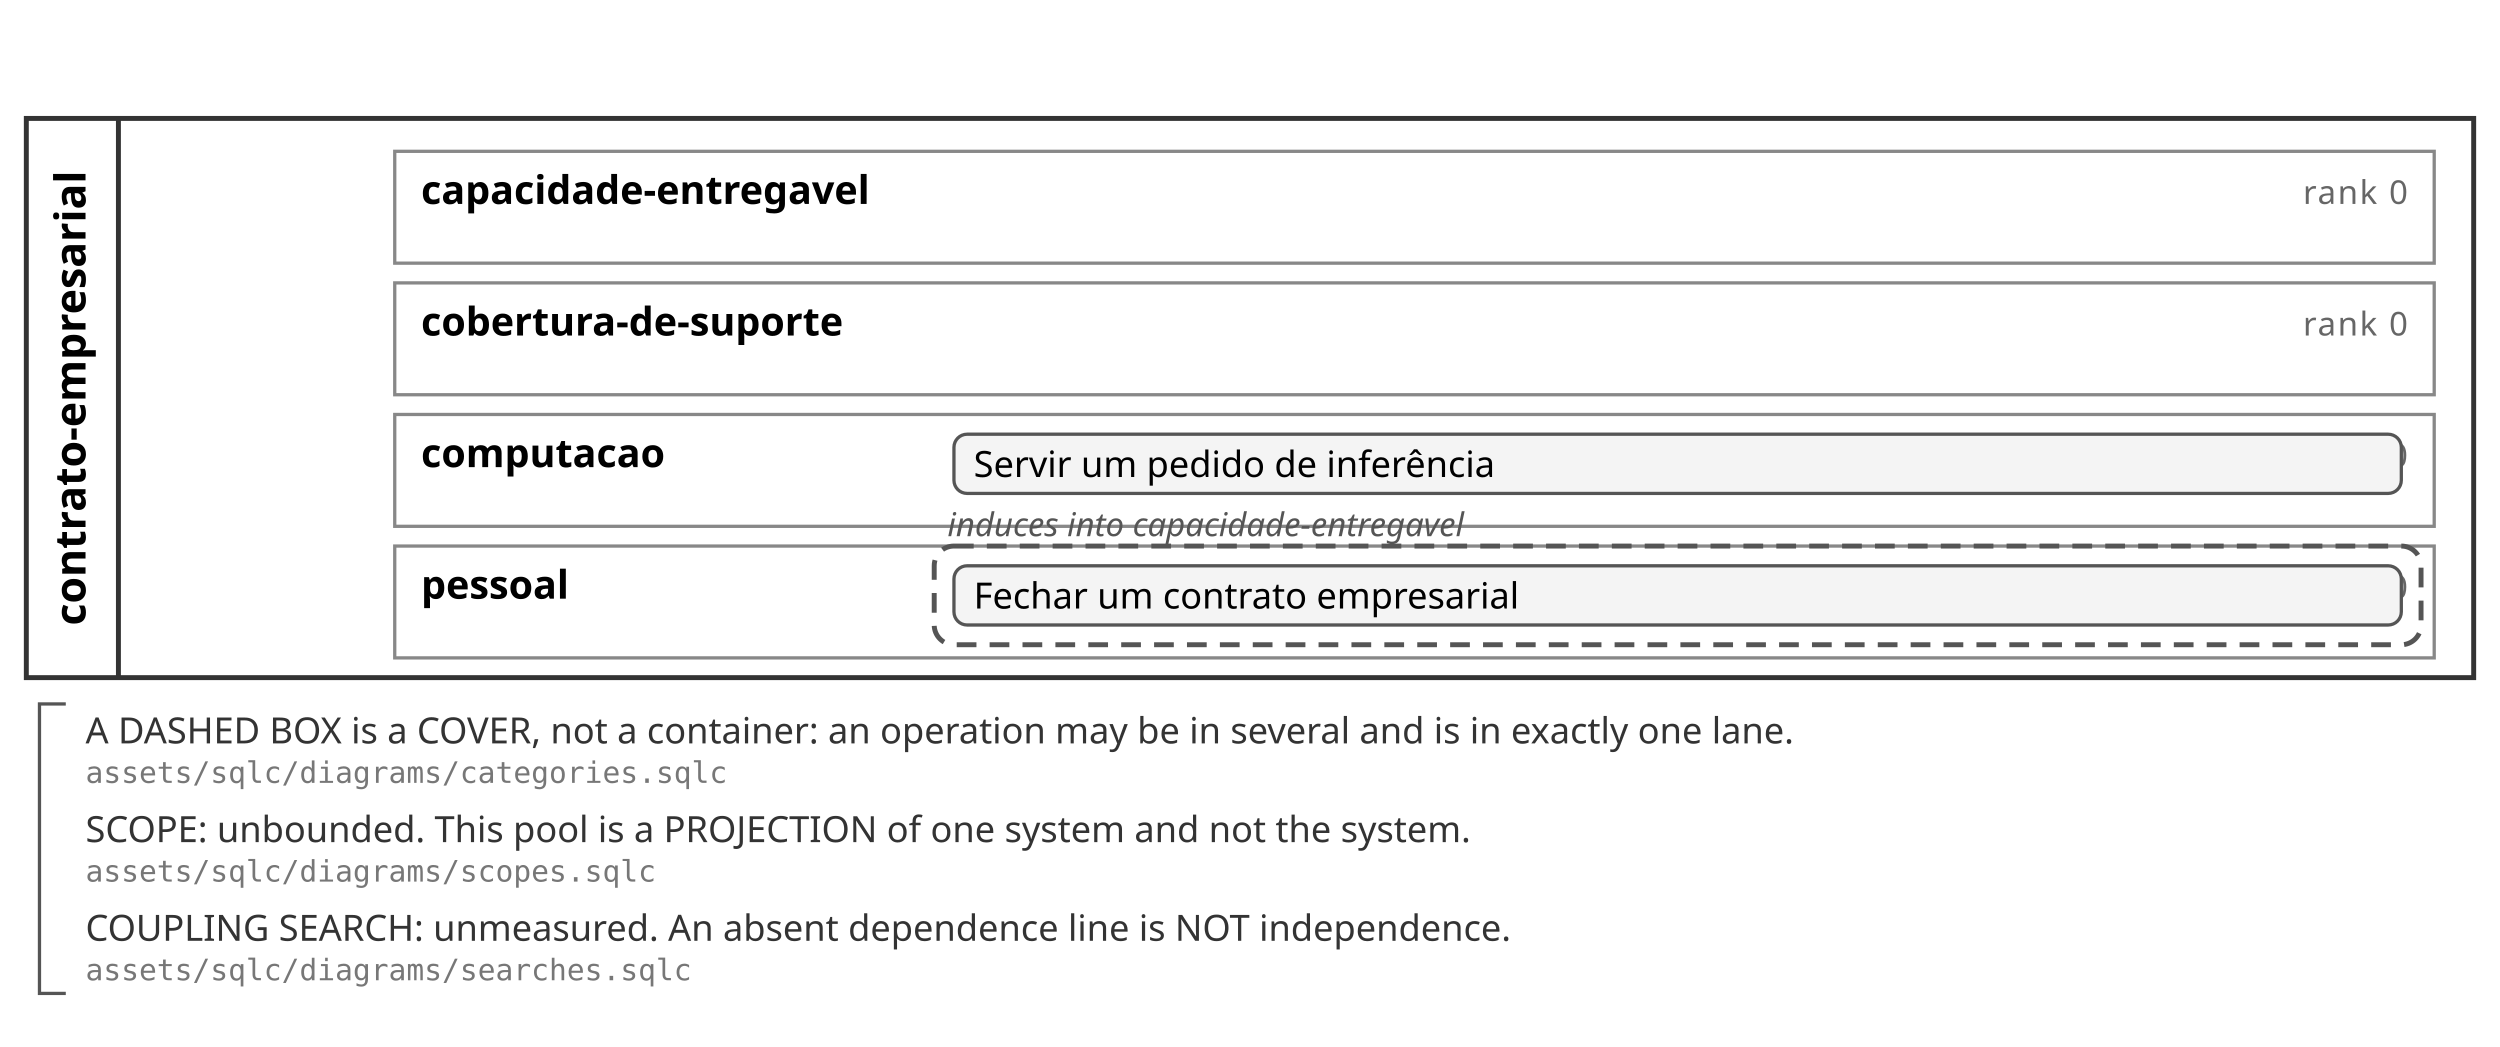
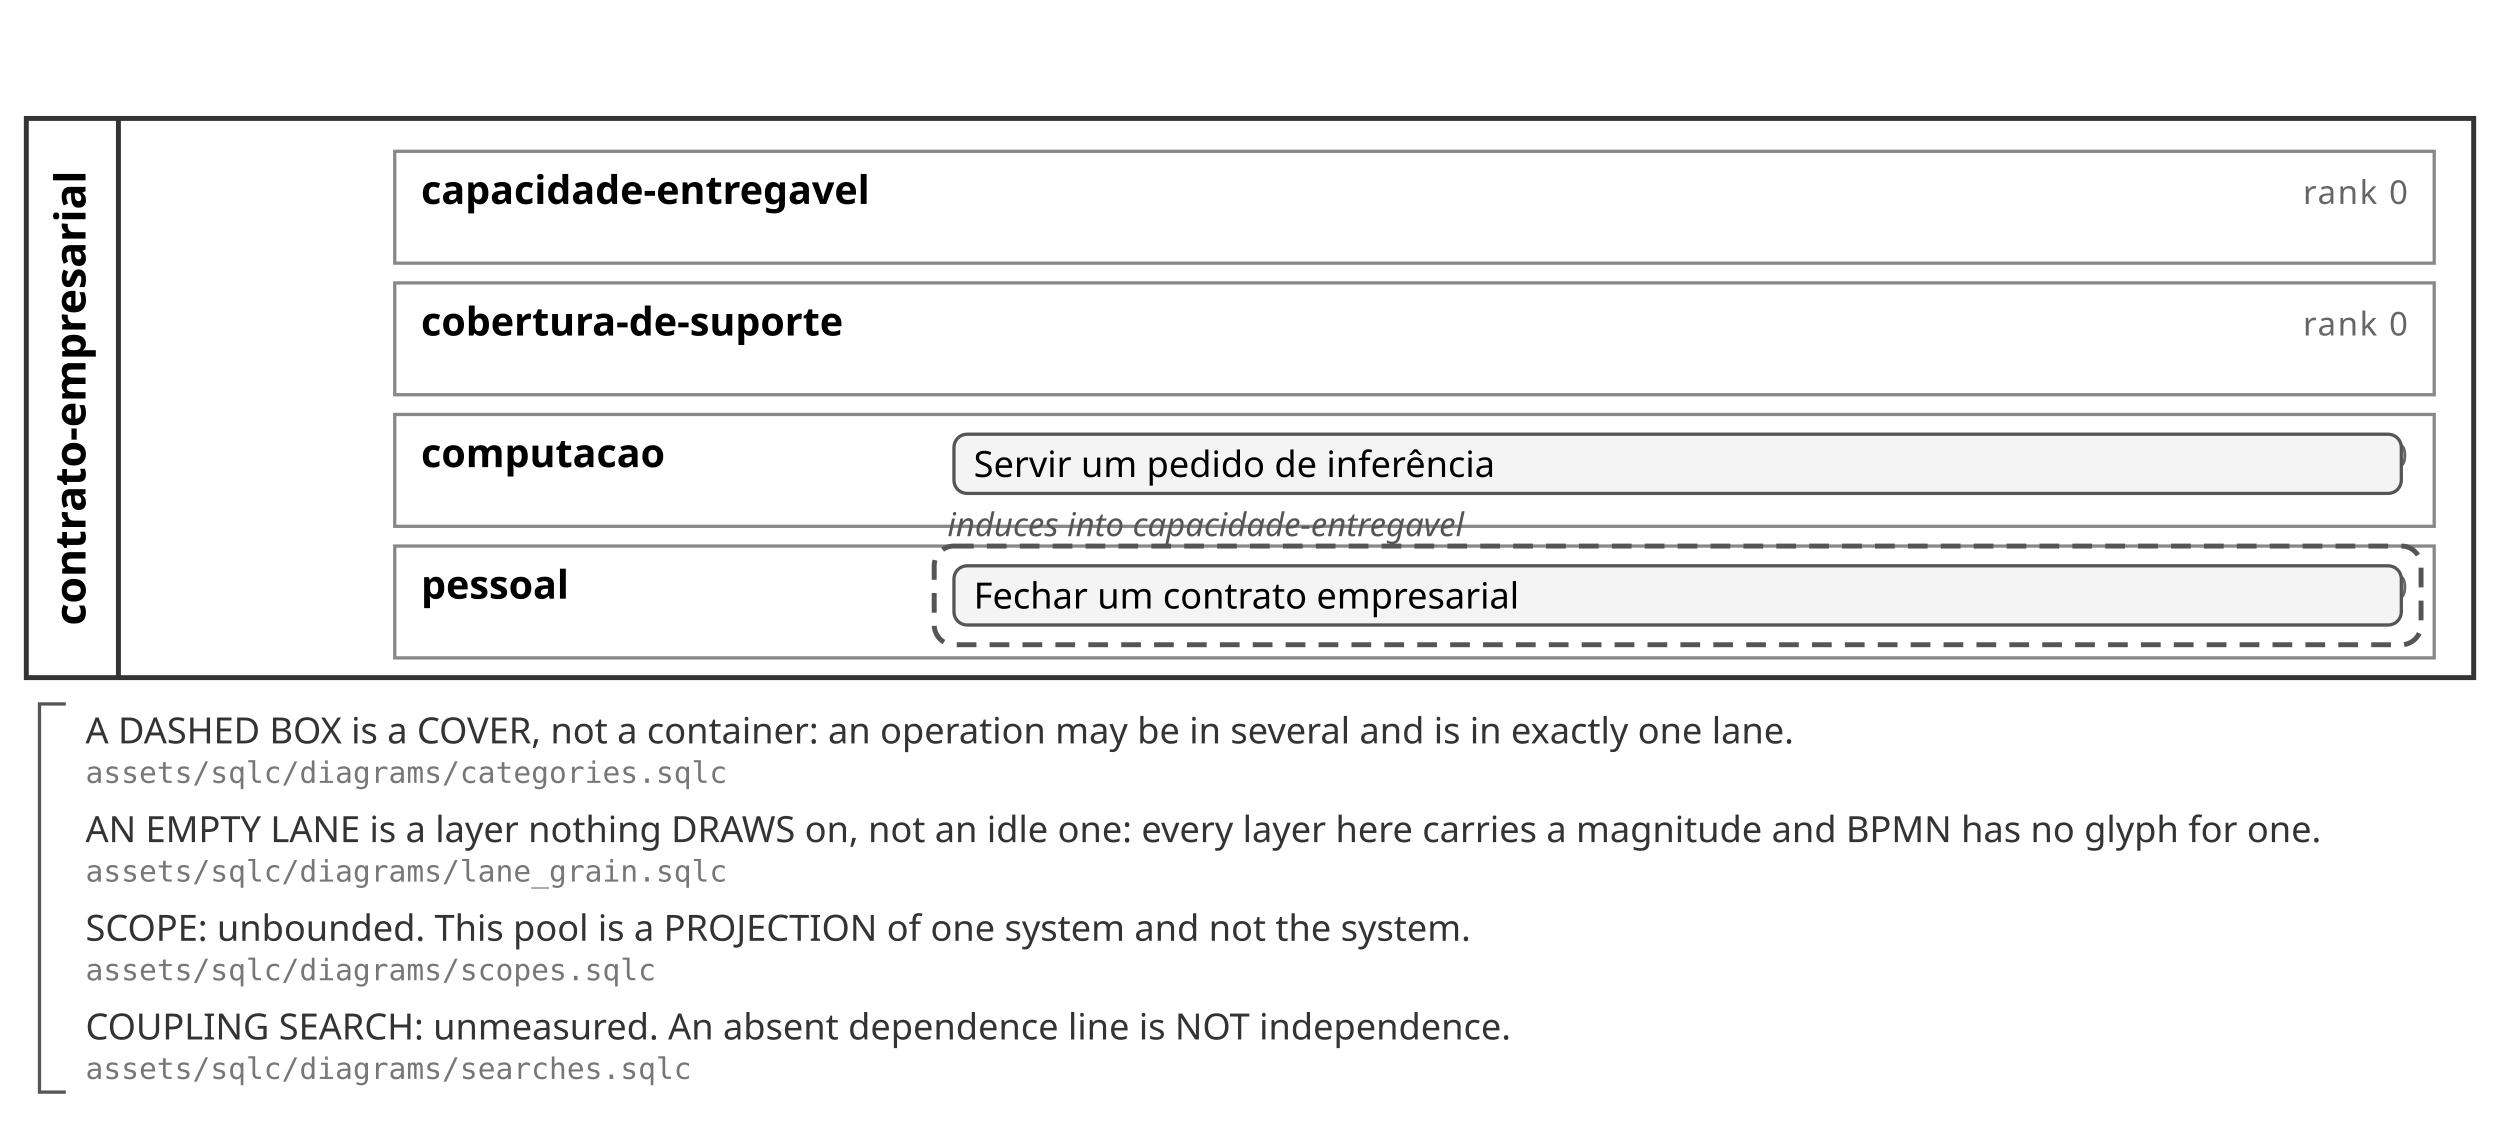
- <svg xmlns="http://www.w3.org/2000/svg" viewBox="0 0 760 318" width="760">
+ <svg xmlns="http://www.w3.org/2000/svg" viewBox="0 0 760 348" width="760">
  <style>.poolBox{fill:none;stroke:#333;stroke-width:1.5} .laneBox{fill:none;stroke:#888} .activity{fill:#f4f4f4;stroke:#555} .task{stroke-width:1} .callActivity{stroke-width:3.5} .subProcess{stroke-width:1} .marker{fill:none;stroke:#555;stroke-width:1} .laneName{font:12px sans-serif;font-weight:600} .nodeName{font:11px sans-serif} .poolName{font:13px sans-serif;font-weight:700} .rankName{font:10px sans-serif;fill:#666;letter-spacing:.5px} .refuted{stroke:#b00;stroke-width:2.5} .coverName{font:10px sans-serif;fill:#888} .groupBox{fill:none;stroke:#555;stroke-width:1.5;stroke-dasharray:6 4} .groupName{font:10px sans-serif;fill:#555;font-style:italic} .depLine{fill:none;stroke:#555;stroke-width:1.2;stroke-dasharray:3 3} .noteBox{fill:none;stroke:#555;stroke-width:1} .noteText{font:11px sans-serif;fill:#333} .noteCite{font:9px monospace;fill:#777}</style>
  <defs>
    <marker id="depArrow" viewBox="0 0 8 8" refX="7" refY="4" markerWidth="7" markerHeight="7" orient="auto">
      <path d="M0 0 L8 4 L0 8" fill="none" stroke="#555" />
    </marker>
  </defs>
  <g class="pool" data-filing="contrato-empresarial" id="pool-contrato-empresarial">
    <rect id="pool-contrato-empresarial-box" x="8" y="36" width="744" height="170" class="poolBox" />
    <path id="pool-contrato-empresarial-band" d="M36 36 v170" class="poolBox" />
    <text id="pool-contrato-empresarial-name" transform="translate(26,121) rotate(-90)" text-anchor="middle" class="poolName">contrato-empresarial</text>
  </g>
  <g class="lane" data-layer="capacidade-entregavel" data-rank="0" id="lane_contrato-empresarial_capacidade-entregavel">
    <rect id="lane_contrato-empresarial_capacidade-entregavel-box" x="120" y="46" width="620" height="34" class="laneBox" />
    <text id="lane_contrato-empresarial_capacidade-entregavel-name" x="128" y="62" class="laneName">capacidade-entregavel</text>
    <text id="lane_contrato-empresarial_capacidade-entregavel-rank" x="732" y="62" class="rankName" text-anchor="end">rank 0</text>
  </g>
  <g class="lane" data-layer="cobertura-de-suporte" data-rank="0" id="lane_contrato-empresarial_cobertura-de-suporte">
    <rect id="lane_contrato-empresarial_cobertura-de-suporte-box" x="120" y="86" width="620" height="34" class="laneBox" />
    <text id="lane_contrato-empresarial_cobertura-de-suporte-name" x="128" y="102" class="laneName">cobertura-de-suporte</text>
    <text id="lane_contrato-empresarial_cobertura-de-suporte-rank" x="732" y="102" class="rankName" text-anchor="end">rank 0</text>
  </g>
  <g class="lane" data-layer="computacao" data-rank="0" id="lane_contrato-empresarial_computacao">
    <rect id="lane_contrato-empresarial_computacao-box" x="120" y="126" width="620" height="34" class="laneBox" />
    <text id="lane_contrato-empresarial_computacao-name" x="128" y="142" class="laneName">computacao</text>
    <text id="lane_contrato-empresarial_computacao-rank" x="732" y="142" class="rankName" text-anchor="end">rank 0</text>
    <g class="node" data-id="task_contrato-empresarial_Servir_um_pedido_de_infer_ncia" data-kind="task" id="task_contrato-empresarial_Servir_um_pedido_de_infer_ncia">
      <rect id="task_contrato-empresarial_Servir_um_pedido_de_infer_ncia-box" x="290" y="132" width="440" height="18" rx="4" class="activity task" />
      <text id="task_contrato-empresarial_Servir_um_pedido_de_infer_ncia-name" x="296" y="145" class="nodeName">Servir um pedido de inferência</text>
    </g>
  </g>
  <g class="lane" data-layer="pessoal" data-rank="0" id="lane_contrato-empresarial_pessoal">
    <rect id="lane_contrato-empresarial_pessoal-box" x="120" y="166" width="620" height="34" class="laneBox" />
    <text id="lane_contrato-empresarial_pessoal-name" x="128" y="182" class="laneName">pessoal</text>
    <text id="lane_contrato-empresarial_pessoal-rank" x="732" y="182" class="rankName" text-anchor="end">rank 0</text>
    <g class="node" data-id="task_contrato-empresarial_Fechar_um_contrato_empresarial" data-kind="task" id="task_contrato-empresarial_Fechar_um_contrato_empresarial">
      <rect id="task_contrato-empresarial_Fechar_um_contrato_empresarial-box" x="290" y="172" width="440" height="18" rx="4" class="activity task" />
      <text id="task_contrato-empresarial_Fechar_um_contrato_empresarial-name" x="296" y="185" class="nodeName">Fechar um contrato empresarial</text>
    </g>
  </g>
  <g class="group" data-category="capacidade-entregavel" id="cover-capacidade-entregavel">
    <rect id="cover-capacidade-entregavel-box" x="284" y="166" width="452" height="30" rx="6" class="groupBox" />
    <text id="cover-capacidade-entregavel-name" x="288" y="163" class="groupName">induces into capacidade-entregavel</text>
  </g>
  <g class="note" id="legend">
-     <path id="legend-bracket" d="M20 214 h-8 v88 h8" class="noteBox" />
+     <path id="legend-bracket" d="M20 214 h-8 v118 h8" class="noteBox" />
    <text id="legend-0-says" x="26" y="226" class="noteText">A DASHED BOX is a COVER, not a container: an operation may be in several and is in exactly one lane.</text>
    <text id="legend-0-source" x="26" y="238" class="noteCite">assets/sqlc/diagrams/categories.sqlc</text>
-     <text id="legend-1-says" x="26" y="256" class="noteText">SCOPE: unbounded. This pool is a PROJECTION of one system and not the system.</text>
-     <text id="legend-1-source" x="26" y="268" class="noteCite">assets/sqlc/diagrams/scopes.sqlc</text>
-     <text id="legend-2-says" x="26" y="286" class="noteText">COUPLING SEARCH: unmeasured. An absent dependence line is NOT independence.</text>
-     <text id="legend-2-source" x="26" y="298" class="noteCite">assets/sqlc/diagrams/searches.sqlc</text>
+     <text id="legend-1-says" x="26" y="256" class="noteText">AN EMPTY LANE is a layer nothing DRAWS on, not an idle one: every layer here carries a magnitude and BPMN has no glyph for one.</text>
+     <text id="legend-1-source" x="26" y="268" class="noteCite">assets/sqlc/diagrams/lane_grain.sqlc</text>
+     <text id="legend-2-says" x="26" y="286" class="noteText">SCOPE: unbounded. This pool is a PROJECTION of one system and not the system.</text>
+     <text id="legend-2-source" x="26" y="298" class="noteCite">assets/sqlc/diagrams/scopes.sqlc</text>
+     <text id="legend-3-says" x="26" y="316" class="noteText">COUPLING SEARCH: unmeasured. An absent dependence line is NOT independence.</text>
+     <text id="legend-3-source" x="26" y="328" class="noteCite">assets/sqlc/diagrams/searches.sqlc</text>
  </g>
</svg>
